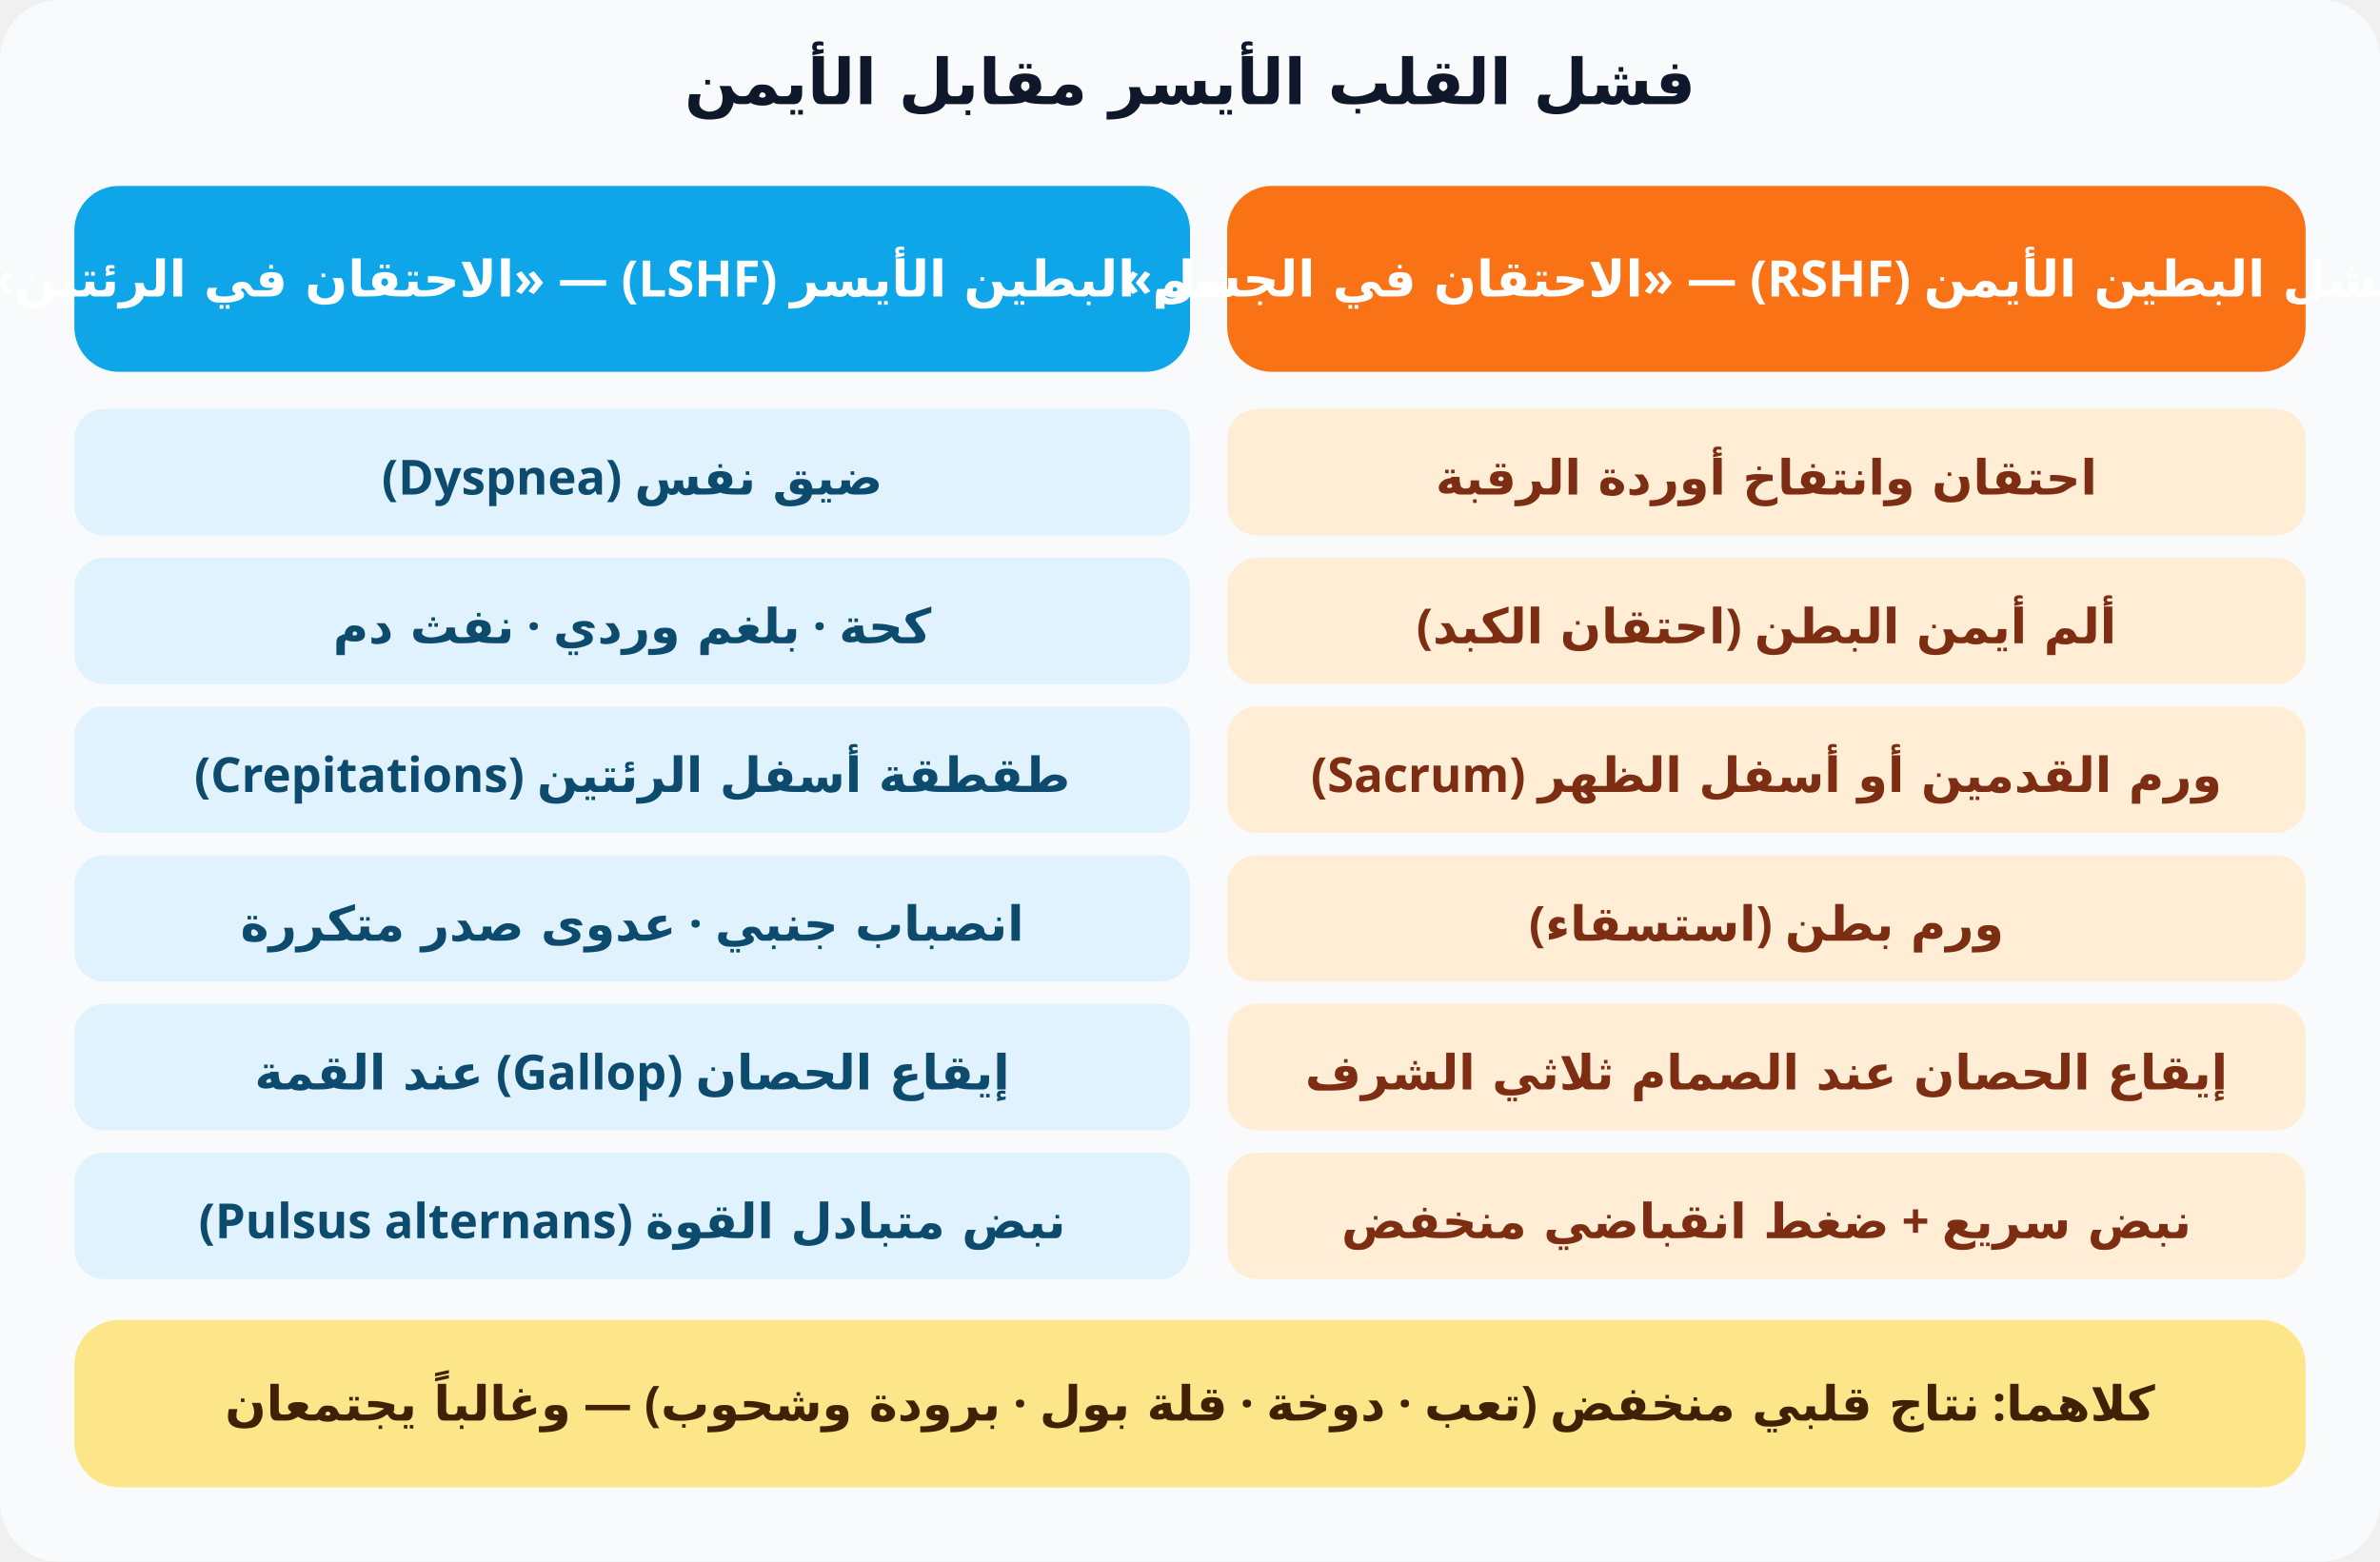
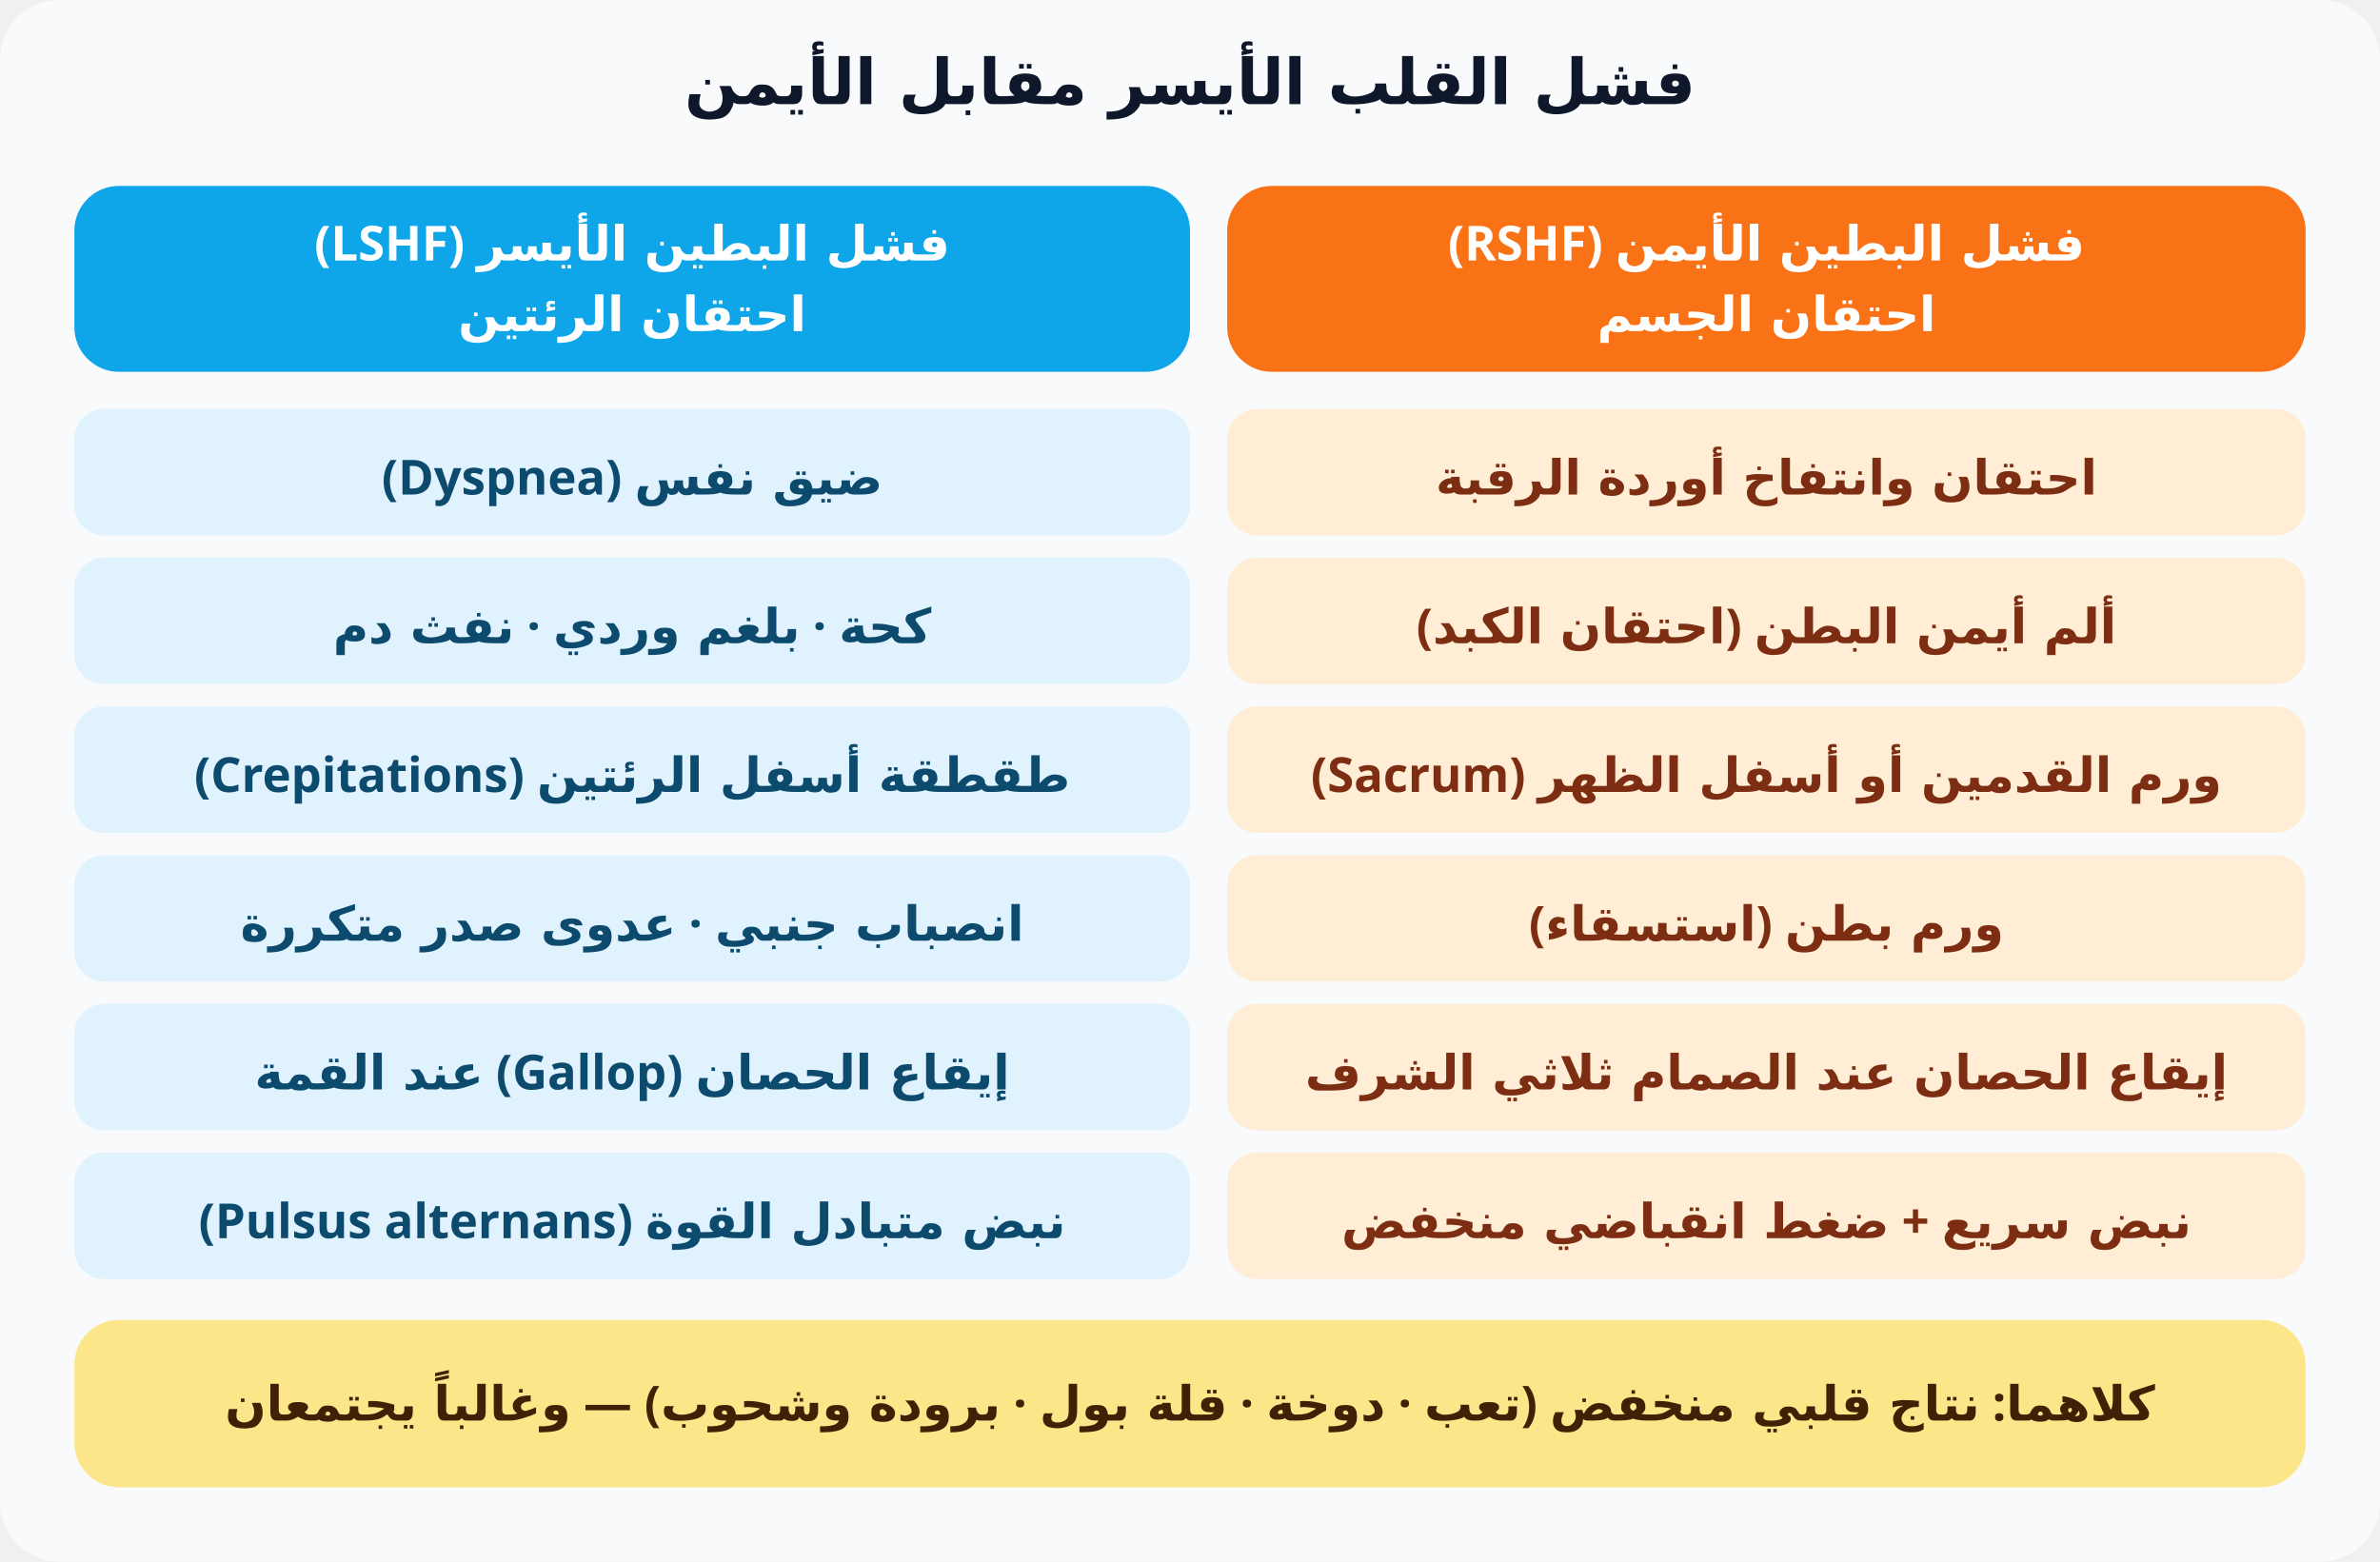
<svg xmlns="http://www.w3.org/2000/svg" viewBox="0 0 640 420" font-family="Cairo, Tahoma, sans-serif" direction="rtl">
  <rect width="640" height="420" rx="16" fill="#f8fafc" />
  <defs>
    <marker id="ar" markerWidth="10" markerHeight="8" refX="8" refY="4" orient="auto">
      <path d="M0,0 L10,4 L0,8 z" fill="#64748b" />
    </marker>
  </defs>
  <text x="320" y="28" text-anchor="middle" font-size="17" font-weight="800" fill="#0f172a">فشل القلب الأيسر مقابل الأيمن</text>
  <rect x="20" y="50" width="300" height="50" rx="12" fill="#0ea5e9" />
-   <text x="170.0" y="79.725" text-anchor="middle" font-size="13.5" font-weight="700" fill="#fff">فشل البطين الأيسر (LSHF) — «الاحتقان في الرئتين»</text>
+   <text x="170.0" y="70.05" text-anchor="middle" font-size="13" font-weight="700" fill="#fff">فشل البطين الأيسر (LSHF)</text>
+   <text x="170.0" y="89.05" text-anchor="middle" font-size="13" font-weight="600" fill="#fff">احتقان الرئتين</text>
  <rect x="330" y="50" width="290" height="50" rx="12" fill="#f97316" />
-   <text x="475.0" y="79.725" text-anchor="middle" font-size="13.5" font-weight="700" fill="#fff">فشل البطين الأيمن (RSHF) — «الاحتقان في الجسم»</text>
+   <text x="475.0" y="70.05" text-anchor="middle" font-size="13" font-weight="700" fill="#fff">فشل البطين الأيمن (RSHF)</text>
+   <text x="475.0" y="89.05" text-anchor="middle" font-size="13" font-weight="600" fill="#fff">احتقان الجسم</text>
  <rect x="20" y="110" width="300" height="34" rx="8" fill="#e0f2fe" />
  <text x="170" y="133" text-anchor="middle" font-size="13" font-weight="600" fill="#0c4a6e">ضيق نفس (Dyspnea)</text>
  <rect x="20" y="150" width="300" height="34" rx="8" fill="#e0f2fe" />
  <text x="170" y="173" text-anchor="middle" font-size="13" font-weight="600" fill="#0c4a6e">كحة · بلغم وردي · نفث دم</text>
  <rect x="20" y="190" width="300" height="34" rx="8" fill="#e0f2fe" />
  <text x="170" y="213" text-anchor="middle" font-size="13" font-weight="600" fill="#0c4a6e">طقطقة أسفل الرئتين (Crepitations)</text>
  <rect x="20" y="230" width="300" height="34" rx="8" fill="#e0f2fe" />
  <text x="170" y="253" text-anchor="middle" font-size="13" font-weight="600" fill="#0c4a6e">انصباب جنبي · عدوى صدر متكررة</text>
  <rect x="20" y="270" width="300" height="34" rx="8" fill="#e0f2fe" />
  <text x="170" y="293" text-anchor="middle" font-size="13" font-weight="600" fill="#0c4a6e">إيقاع الحصان (Gallop) عند القمة</text>
  <rect x="20" y="310" width="300" height="34" rx="8" fill="#e0f2fe" />
  <text x="170" y="333" text-anchor="middle" font-size="13" font-weight="600" fill="#0c4a6e">نبض متبادل القوة (Pulsus alternans)</text>
  <rect x="330" y="110" width="290" height="34" rx="8" fill="#ffedd5" />
  <text x="475" y="133" text-anchor="middle" font-size="13" font-weight="600" fill="#7c2d12">احتقان وانتفاخ أوردة الرقبة</text>
  <rect x="330" y="150" width="290" height="34" rx="8" fill="#ffedd5" />
  <text x="475" y="173" text-anchor="middle" font-size="13" font-weight="600" fill="#7c2d12">ألم أيمن البطن (احتقان الكبد)</text>
  <rect x="330" y="190" width="290" height="34" rx="8" fill="#ffedd5" />
  <text x="475" y="213" text-anchor="middle" font-size="13" font-weight="600" fill="#7c2d12">ورم القدمين أو أسفل الظهر (Sacrum)</text>
  <rect x="330" y="230" width="290" height="34" rx="8" fill="#ffedd5" />
  <text x="475" y="253" text-anchor="middle" font-size="13" font-weight="600" fill="#7c2d12">ورم بطن (استسقاء)</text>
  <rect x="330" y="270" width="290" height="34" rx="8" fill="#ffedd5" />
  <text x="475" y="293" text-anchor="middle" font-size="13" font-weight="600" fill="#7c2d12">إيقاع الحصان عند الصمام ثلاثي الشرف</text>
  <rect x="330" y="310" width="290" height="34" rx="8" fill="#ffedd5" />
  <text x="475" y="333" text-anchor="middle" font-size="13" font-weight="600" fill="#7c2d12">نبض سريع + ضغط انقباضي منخفض</text>
  <rect x="20" y="355" width="600" height="45" rx="12" fill="#fde68a" />
  <text x="320.0" y="382.05" text-anchor="middle" font-size="13" font-weight="700" fill="#422006">كلاهما: نتاج قلبي منخفض (تعب · دوخة · قلة بول · برودة وشحوب) — وغالباً يجتمعان</text>
</svg>
